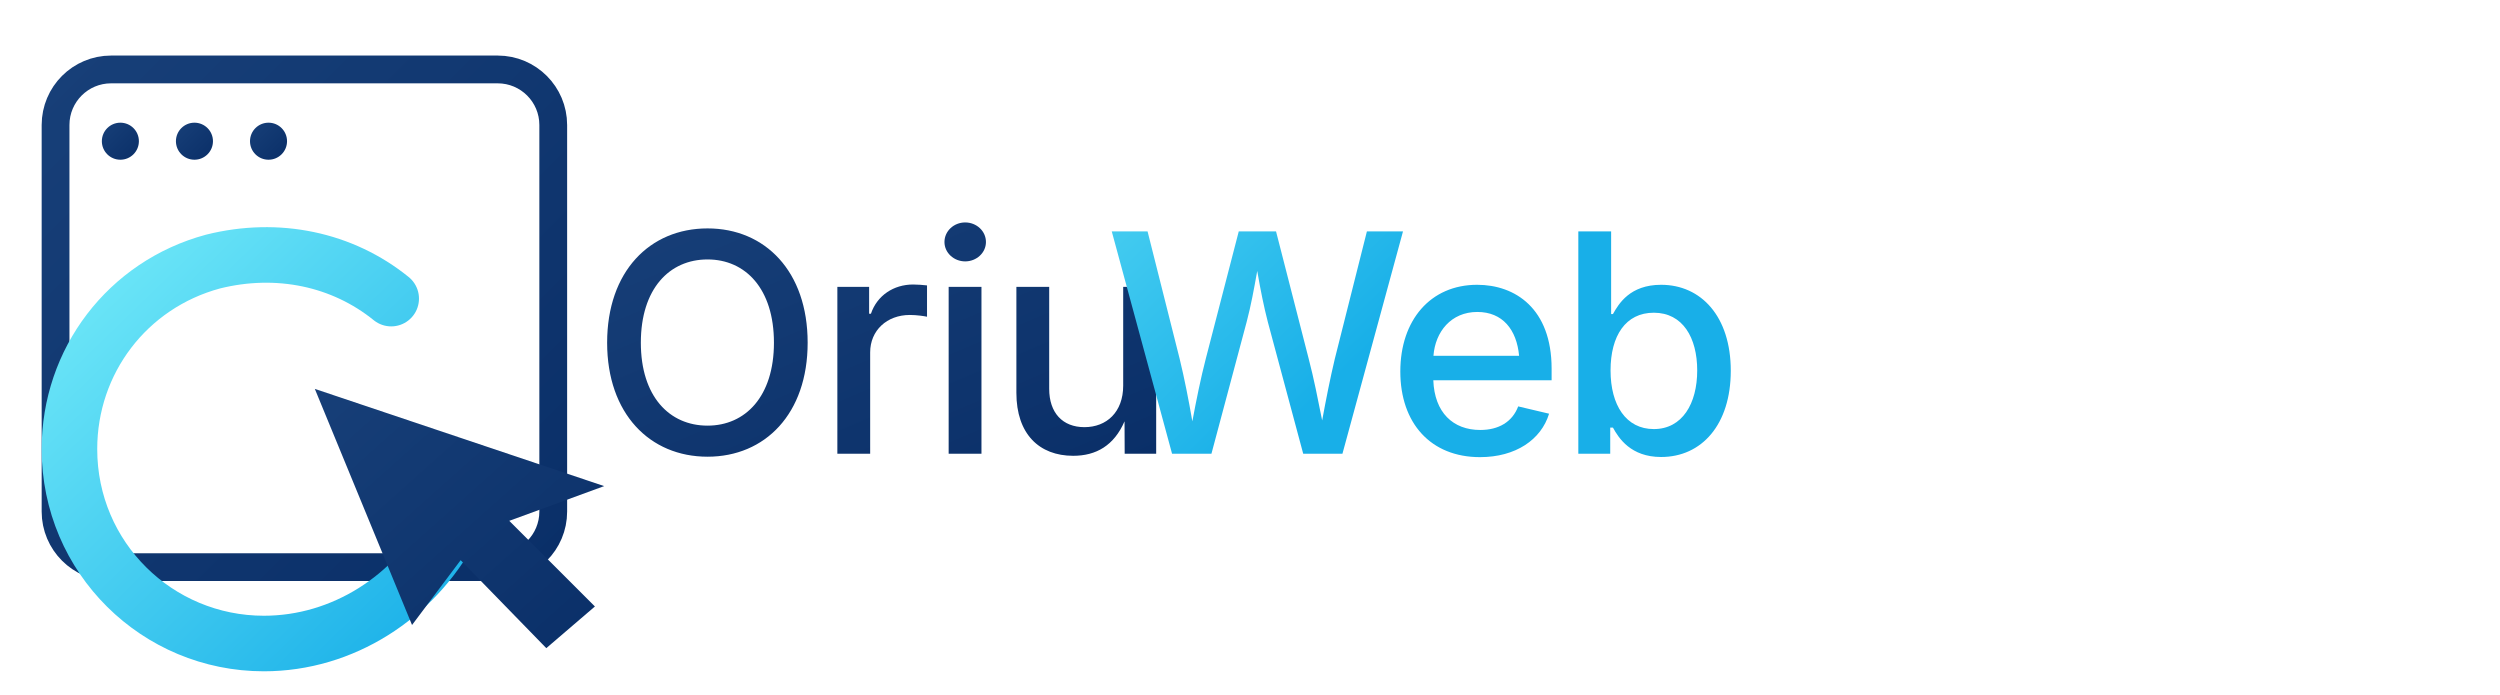
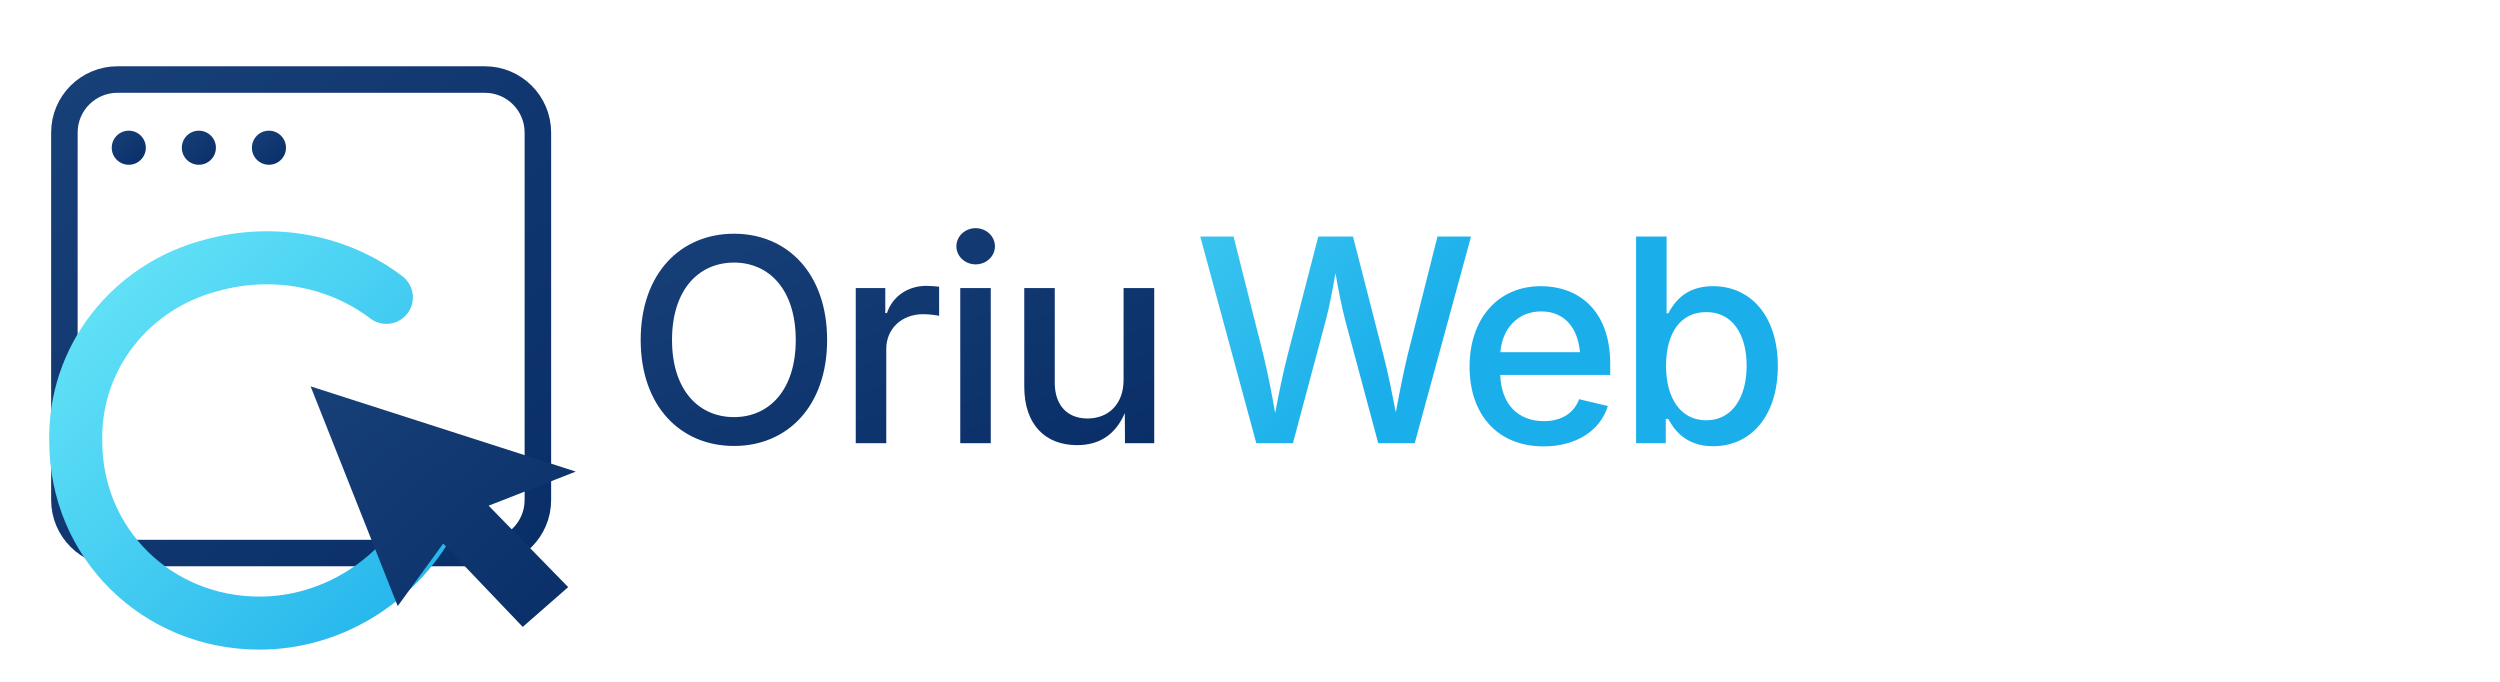
- <svg xmlns="http://www.w3.org/2000/svg" width="1080" height="300" viewBox="0 0 1080 300" fill="none">
+ <svg xmlns="http://www.w3.org/2000/svg" width="1320" height="360" viewBox="0 0 1320 360" fill="none">
  <defs>
-     <linearGradient id="cyanGrad" x1="55" y1="55" x2="215" y2="220" gradientUnits="userSpaceOnUse">
-       <stop offset="0%" stop-color="#6FE8F8" />
-       <stop offset="100%" stop-color="#18AFE8" />
+     <linearGradient id="cyanGrad" x1="40" y1="60" x2="260" y2="280" gradientUnits="userSpaceOnUse">
+       <stop offset="0%" stop-color="#69E7F8" />
+       <stop offset="100%" stop-color="#1AAEEA" />
    </linearGradient>
    <linearGradient id="navyGrad" x1="0" y1="0" x2="1" y2="1">
      <stop offset="0%" stop-color="#173F78" />
      <stop offset="100%" stop-color="#0A2F68" />
    </linearGradient>
  </defs>
-   <g transform="translate(18,22)">
-     <rect x="6" y="8" width="215" height="215" rx="24" stroke="url(#navyGrad)" stroke-width="12" />
-     <line x1="6" y1="68" x2="221" y2="68" stroke="url(#navyGrad)" stroke-width="10" />
-     <circle cx="34" cy="39" r="8" fill="url(#navyGrad)" />
-     <circle cx="66" cy="39" r="8" fill="url(#navyGrad)" />
-     <circle cx="98" cy="39" r="8" fill="url(#navyGrad)" />
-     <path d="M151 107C130 90 102 84 74 91C37 101 12 134 12 172C12 219 50 256 96 256C130 256 161 236 177 206" stroke="url(#cyanGrad)" stroke-width="24" stroke-linecap="round" />
-     <path d="M118 146L160 248L181 220L218 258L239 240L202 203L243 188L118 146Z" fill="url(#navyGrad)" />
+   <g transform="translate(28,34)">
+     <rect x="6" y="8" width="250" height="250" rx="28" stroke="url(#navyGrad)" stroke-width="14" />
+     <line x1="6" y1="78" x2="256" y2="78" stroke="url(#navyGrad)" stroke-width="12" />
+     <circle cx="40" cy="44" r="9" fill="url(#navyGrad)" />
+     <circle cx="77" cy="44" r="9" fill="url(#navyGrad)" />
+     <circle cx="114" cy="44" r="9" fill="url(#navyGrad)" />
+     <path d="M176 123C151 104 117 97 84 106C41 117 11 155 12 199C12 253 55 295 109 295C148 295 184 272 202 236" stroke="url(#cyanGrad)" stroke-width="28" stroke-linecap="round" />
+     <path d="M136 170L182 286L206 253L248 297L272 276L230 233L276 215L136 170Z" fill="url(#navyGrad)" />
  </g>
-   <g transform="translate(255,48)">
-     <text x="0" y="148" font-family="Inter, Poppins, Montserrat, Arial, sans-serif" font-size="132" font-weight="500" letter-spacing="-4" fill="url(#navyGrad)">Oriu</text>
-     <text x="222" y="148" font-family="Inter, Poppins, Montserrat, Arial, sans-serif" font-size="132" font-weight="500" letter-spacing="-4" fill="url(#cyanGrad)">Web</text>
+   <g transform="translate(330,64)">
+     <text x="0" y="170" font-family="Inter, Poppins, Montserrat, Arial, sans-serif" font-size="150" font-weight="500" letter-spacing="-4" fill="url(#navyGrad)">Oriu</text>
+     <text x="300" y="170" font-family="Inter, Poppins, Montserrat, Arial, sans-serif" font-size="150" font-weight="500" letter-spacing="-4" fill="url(#cyanGrad)">Web</text>
  </g>
</svg>
